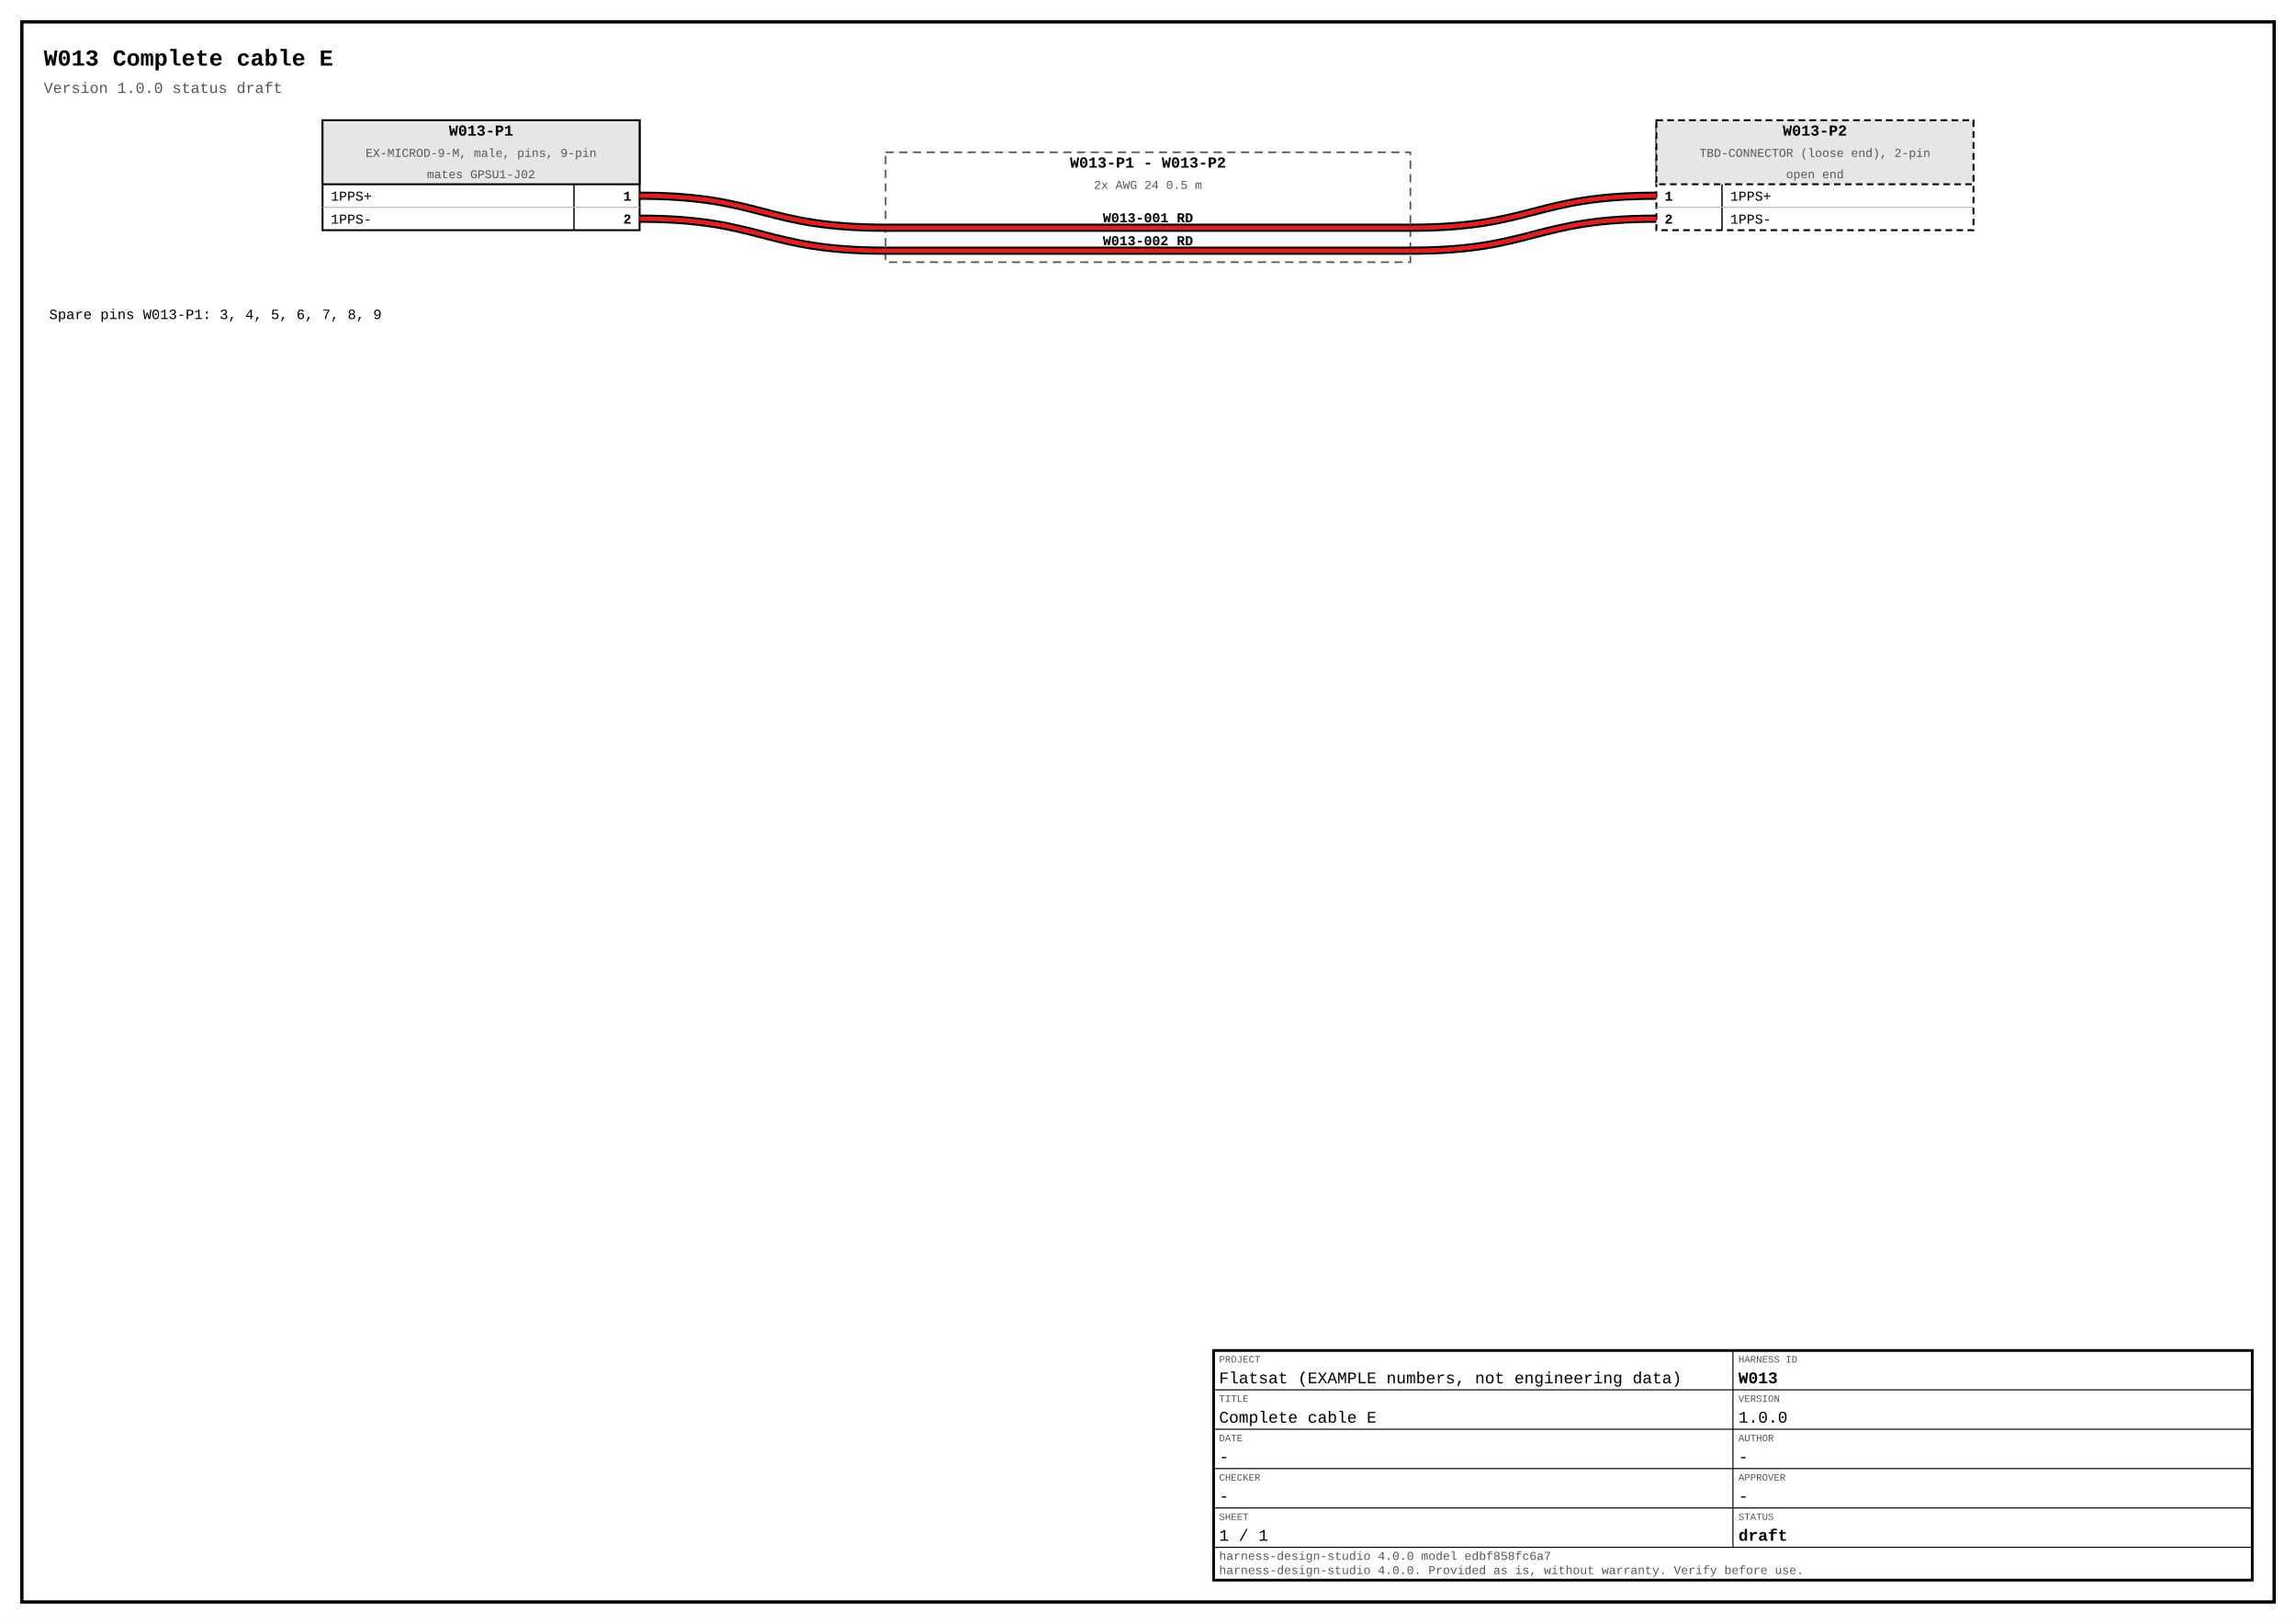
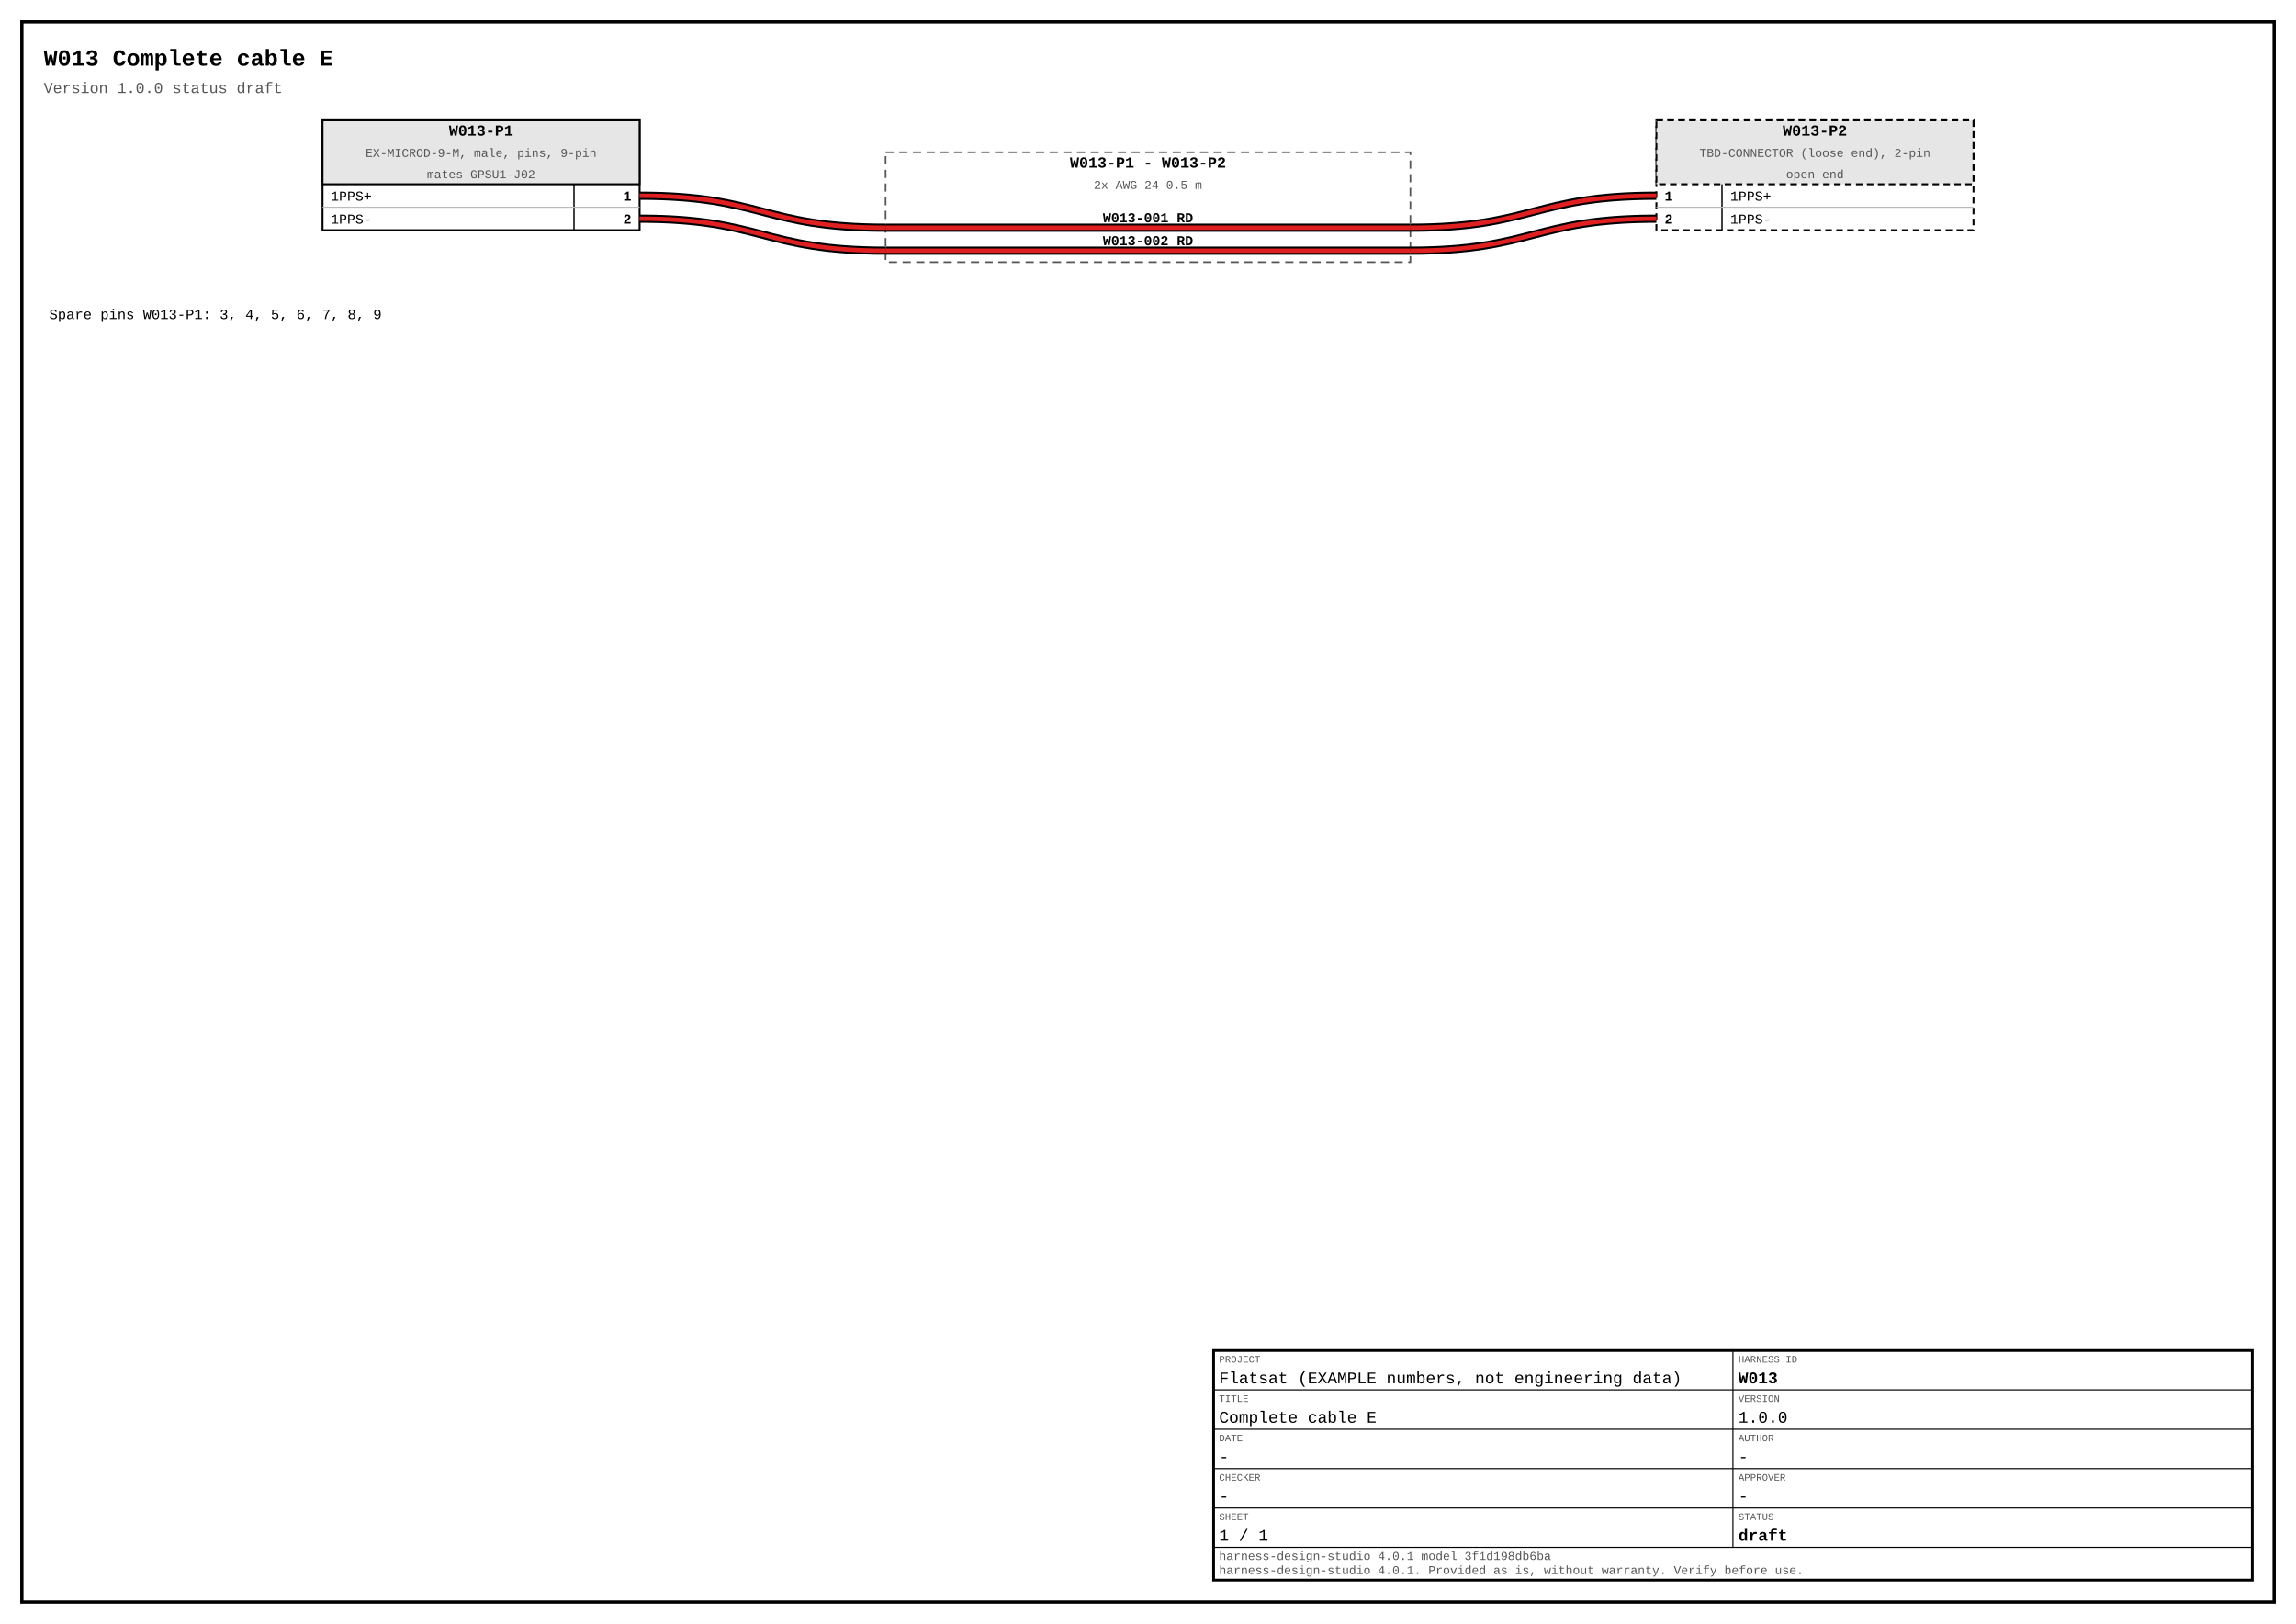
<svg xmlns="http://www.w3.org/2000/svg" width="420mm" height="297mm" viewBox="0 0 420 297" font-family="Courier New, Courier, monospace">
  <rect x="0" y="0" width="420" height="297" fill="#ffffff" />
  <rect x="4" y="4" width="412" height="289" fill="none" stroke="#000000" stroke-width="0.6" />
  <text x="8" y="12" font-size="4.2" font-weight="bold" text-anchor="start" fill="#000000">W013  Complete cable E</text>
  <text x="8" y="17" font-size="2.8" text-anchor="start" fill="#555555">Version 1.0.0  status draft</text>
  <rect x="59" y="22" width="58" height="20.1" fill="#ffffff" stroke="#000000" stroke-width="0.35" />
  <rect x="59" y="22" width="58" height="11.7" fill="#e6e6e6" stroke="#000000" stroke-width="0.35" />
  <text x="88" y="24.8" font-size="2.8" font-weight="bold" text-anchor="middle" fill="#000000">W013-P1</text>
  <text x="88" y="28.7" font-size="2.2" text-anchor="middle" fill="#555555">EX-MICROD-9-M, male, pins, 9-pin</text>
  <text x="88" y="32.6" font-size="2.2" text-anchor="middle" fill="#555555">mates GPSU1-J02</text>
  <line x1="105" y1="33.7" x2="105" y2="42.1" stroke="#000000" stroke-width="0.25" />
  <line x1="59" y1="37.9" x2="117" y2="37.9" stroke="#bbbbbb" stroke-width="0.2" />
  <text x="60.5" y="36.7" font-size="2.5" text-anchor="start" fill="#000000" data-ref="sig/W013-P1/1">1PPS+</text>
  <text x="115.5" y="36.7" font-size="2.5" font-weight="bold" text-anchor="end" fill="#000000" data-ref="pin/W013-P1/1">1</text>
  <text x="60.5" y="40.9" font-size="2.5" text-anchor="start" fill="#000000" data-ref="sig/W013-P1/2">1PPS-</text>
  <text x="115.5" y="40.9" font-size="2.5" font-weight="bold" text-anchor="end" fill="#000000" data-ref="pin/W013-P1/2">2</text>
  <rect x="303" y="22" width="58" height="20.1" fill="#ffffff" stroke="#000000" stroke-width="0.35" stroke-dasharray="1.2 0.8" />
  <rect x="303" y="22" width="58" height="11.7" fill="#e6e6e6" stroke="#000000" stroke-width="0.35" stroke-dasharray="1.2 0.8" />
  <text x="332" y="24.8" font-size="2.8" font-weight="bold" text-anchor="middle" fill="#000000">W013-P2</text>
  <text x="332" y="28.7" font-size="2.2" text-anchor="middle" fill="#555555" data-ref="part/W013-P2">TBD-CONNECTOR (loose end), 2-pin</text>
  <text x="332" y="32.6" font-size="2.2" text-anchor="middle" fill="#555555" data-ref="end/W013-P2">open end</text>
  <line x1="315" y1="33.7" x2="315" y2="42.1" stroke="#000000" stroke-width="0.25" />
  <line x1="303" y1="37.9" x2="361" y2="37.9" stroke="#bbbbbb" stroke-width="0.2" />
  <text x="304.5" y="36.7" font-size="2.5" font-weight="bold" text-anchor="start" fill="#000000" data-ref="pin/W013-P2/1">1</text>
  <text x="316.5" y="36.7" font-size="2.5" text-anchor="start" fill="#000000" data-ref="sig/W013-P2/1">1PPS+</text>
  <text x="304.5" y="40.9" font-size="2.5" font-weight="bold" text-anchor="start" fill="#000000" data-ref="pin/W013-P2/2">2</text>
  <text x="316.5" y="40.9" font-size="2.5" text-anchor="start" fill="#000000" data-ref="sig/W013-P2/2">1PPS-</text>
  <rect x="162" y="27.85" width="96" height="20.1" fill="none" stroke="#555555" stroke-width="0.3" stroke-dasharray="1.5 1" />
  <text x="210" y="30.65" font-size="2.8" font-weight="bold" text-anchor="middle" fill="#000000">W013-P1 - W013-P2</text>
  <text x="210" y="34.55" font-size="2.2" text-anchor="middle" fill="#555555">2x  AWG 24  0.5 m</text>
  <path d="M 117 35.8 C 139.5 35.8 139.5 41.65 162 41.65" fill="none" stroke="#000000" stroke-width="1.5" />
  <line x1="162" y1="41.65" x2="258" y2="41.65" stroke="#000000" stroke-width="1.5" />
  <path d="M 258 41.65 C 280.5 41.65 280.5 35.8 303 35.8" fill="none" stroke="#000000" stroke-width="1.5" />
  <path d="M 117 35.8 C 139.5 35.8 139.5 41.65 162 41.65" fill="none" stroke="#e02020" stroke-width="0.8" />
  <line x1="162" y1="41.65" x2="258" y2="41.65" stroke="#e02020" stroke-width="0.8" />
  <path d="M 258 41.65 C 280.5 41.65 280.5 35.8 303 35.8" fill="none" stroke="#e02020" stroke-width="0.8" />
  <text x="210" y="40.65" font-size="2.5" font-weight="bold" text-anchor="middle" fill="#000000">W013-001  RD</text>
  <path d="M 117 40 C 139.5 40 139.5 45.85 162 45.85" fill="none" stroke="#000000" stroke-width="1.5" />
  <line x1="162" y1="45.85" x2="258" y2="45.85" stroke="#000000" stroke-width="1.5" />
  <path d="M 258 45.85 C 280.5 45.85 280.5 40 303 40" fill="none" stroke="#000000" stroke-width="1.5" />
  <path d="M 117 40 C 139.5 40 139.5 45.85 162 45.85" fill="none" stroke="#e02020" stroke-width="0.8" />
  <line x1="162" y1="45.85" x2="258" y2="45.85" stroke="#e02020" stroke-width="0.8" />
  <path d="M 258 45.85 C 280.5 45.85 280.5 40 303 40" fill="none" stroke="#e02020" stroke-width="0.8" />
  <text x="210" y="44.85" font-size="2.5" font-weight="bold" text-anchor="middle" fill="#000000">W013-002  RD</text>
  <text x="9" y="58.35" font-size="2.6" text-anchor="start" fill="#000000">Spare pins W013-P1: 3, 4, 5, 6, 7, 8, 9</text>
  <rect x="222" y="247" width="190" height="42" fill="none" stroke="#000000" stroke-width="0.5" />
  <line x1="222" y1="247" x2="317" y2="247" stroke="#000000" stroke-width="0.2" />
  <text x="223" y="249.2" font-size="1.8" text-anchor="start" fill="#555555">PROJECT</text>
  <text x="223" y="253" font-size="3" text-anchor="start" fill="#000000">Flatsat (EXAMPLE numbers, not engineering data)</text>
  <line x1="317" y1="247" x2="412" y2="247" stroke="#000000" stroke-width="0.2" />
  <text x="318" y="249.2" font-size="1.8" text-anchor="start" fill="#555555">HARNESS ID</text>
  <text x="318" y="253" font-size="3" font-weight="bold" text-anchor="start" fill="#000000">W013</text>
  <line x1="222" y1="254.2" x2="317" y2="254.2" stroke="#000000" stroke-width="0.2" />
  <text x="223" y="256.4" font-size="1.8" text-anchor="start" fill="#555555">TITLE</text>
  <text x="223" y="260.2" font-size="3" text-anchor="start" fill="#000000">Complete cable E</text>
  <line x1="317" y1="254.2" x2="412" y2="254.2" stroke="#000000" stroke-width="0.2" />
  <text x="318" y="256.4" font-size="1.8" text-anchor="start" fill="#555555">VERSION</text>
  <text x="318" y="260.2" font-size="3" text-anchor="start" fill="#000000">1.0.0</text>
  <line x1="222" y1="261.4" x2="317" y2="261.4" stroke="#000000" stroke-width="0.2" />
  <text x="223" y="263.6" font-size="1.8" text-anchor="start" fill="#555555">DATE</text>
  <text x="223" y="267.4" font-size="3" text-anchor="start" fill="#000000">-</text>
  <line x1="317" y1="261.4" x2="412" y2="261.4" stroke="#000000" stroke-width="0.2" />
  <text x="318" y="263.6" font-size="1.8" text-anchor="start" fill="#555555">AUTHOR</text>
  <text x="318" y="267.4" font-size="3" text-anchor="start" fill="#000000">-</text>
  <line x1="222" y1="268.6" x2="317" y2="268.6" stroke="#000000" stroke-width="0.2" />
  <text x="223" y="270.8" font-size="1.8" text-anchor="start" fill="#555555">CHECKER</text>
  <text x="223" y="274.6" font-size="3" text-anchor="start" fill="#000000">-</text>
  <line x1="317" y1="268.6" x2="412" y2="268.6" stroke="#000000" stroke-width="0.2" />
  <text x="318" y="270.8" font-size="1.8" text-anchor="start" fill="#555555">APPROVER</text>
  <text x="318" y="274.6" font-size="3" text-anchor="start" fill="#000000">-</text>
  <line x1="222" y1="275.8" x2="317" y2="275.8" stroke="#000000" stroke-width="0.2" />
  <text x="223" y="278" font-size="1.8" text-anchor="start" fill="#555555">SHEET</text>
  <text x="223" y="281.8" font-size="3" text-anchor="start" fill="#000000">1 / 1</text>
  <line x1="317" y1="275.8" x2="412" y2="275.8" stroke="#000000" stroke-width="0.2" />
  <text x="318" y="278" font-size="1.8" text-anchor="start" fill="#555555">STATUS</text>
  <text x="318" y="281.8" font-size="3" font-weight="bold" text-anchor="start" fill="#000000">draft</text>
  <line x1="317" y1="247" x2="317" y2="283" stroke="#000000" stroke-width="0.2" />
  <line x1="222" y1="283" x2="412" y2="283" stroke="#000000" stroke-width="0.2" />
-   <text x="223" y="285.3" font-size="2.2" text-anchor="start" fill="#555555">harness-design-studio 4.0.0 model edbf858fc6a7</text>
-   <text x="223" y="287.9" font-size="2.2" text-anchor="start" fill="#555555">harness-design-studio 4.0.0. Provided as is, without warranty. Verify before use.</text>
+   <text x="223" y="285.3" font-size="2.2" text-anchor="start" fill="#555555">harness-design-studio 4.0.1 model 3f1d198db6ba</text>
+   <text x="223" y="287.9" font-size="2.2" text-anchor="start" fill="#555555">harness-design-studio 4.0.1. Provided as is, without warranty. Verify before use.</text>
</svg>
